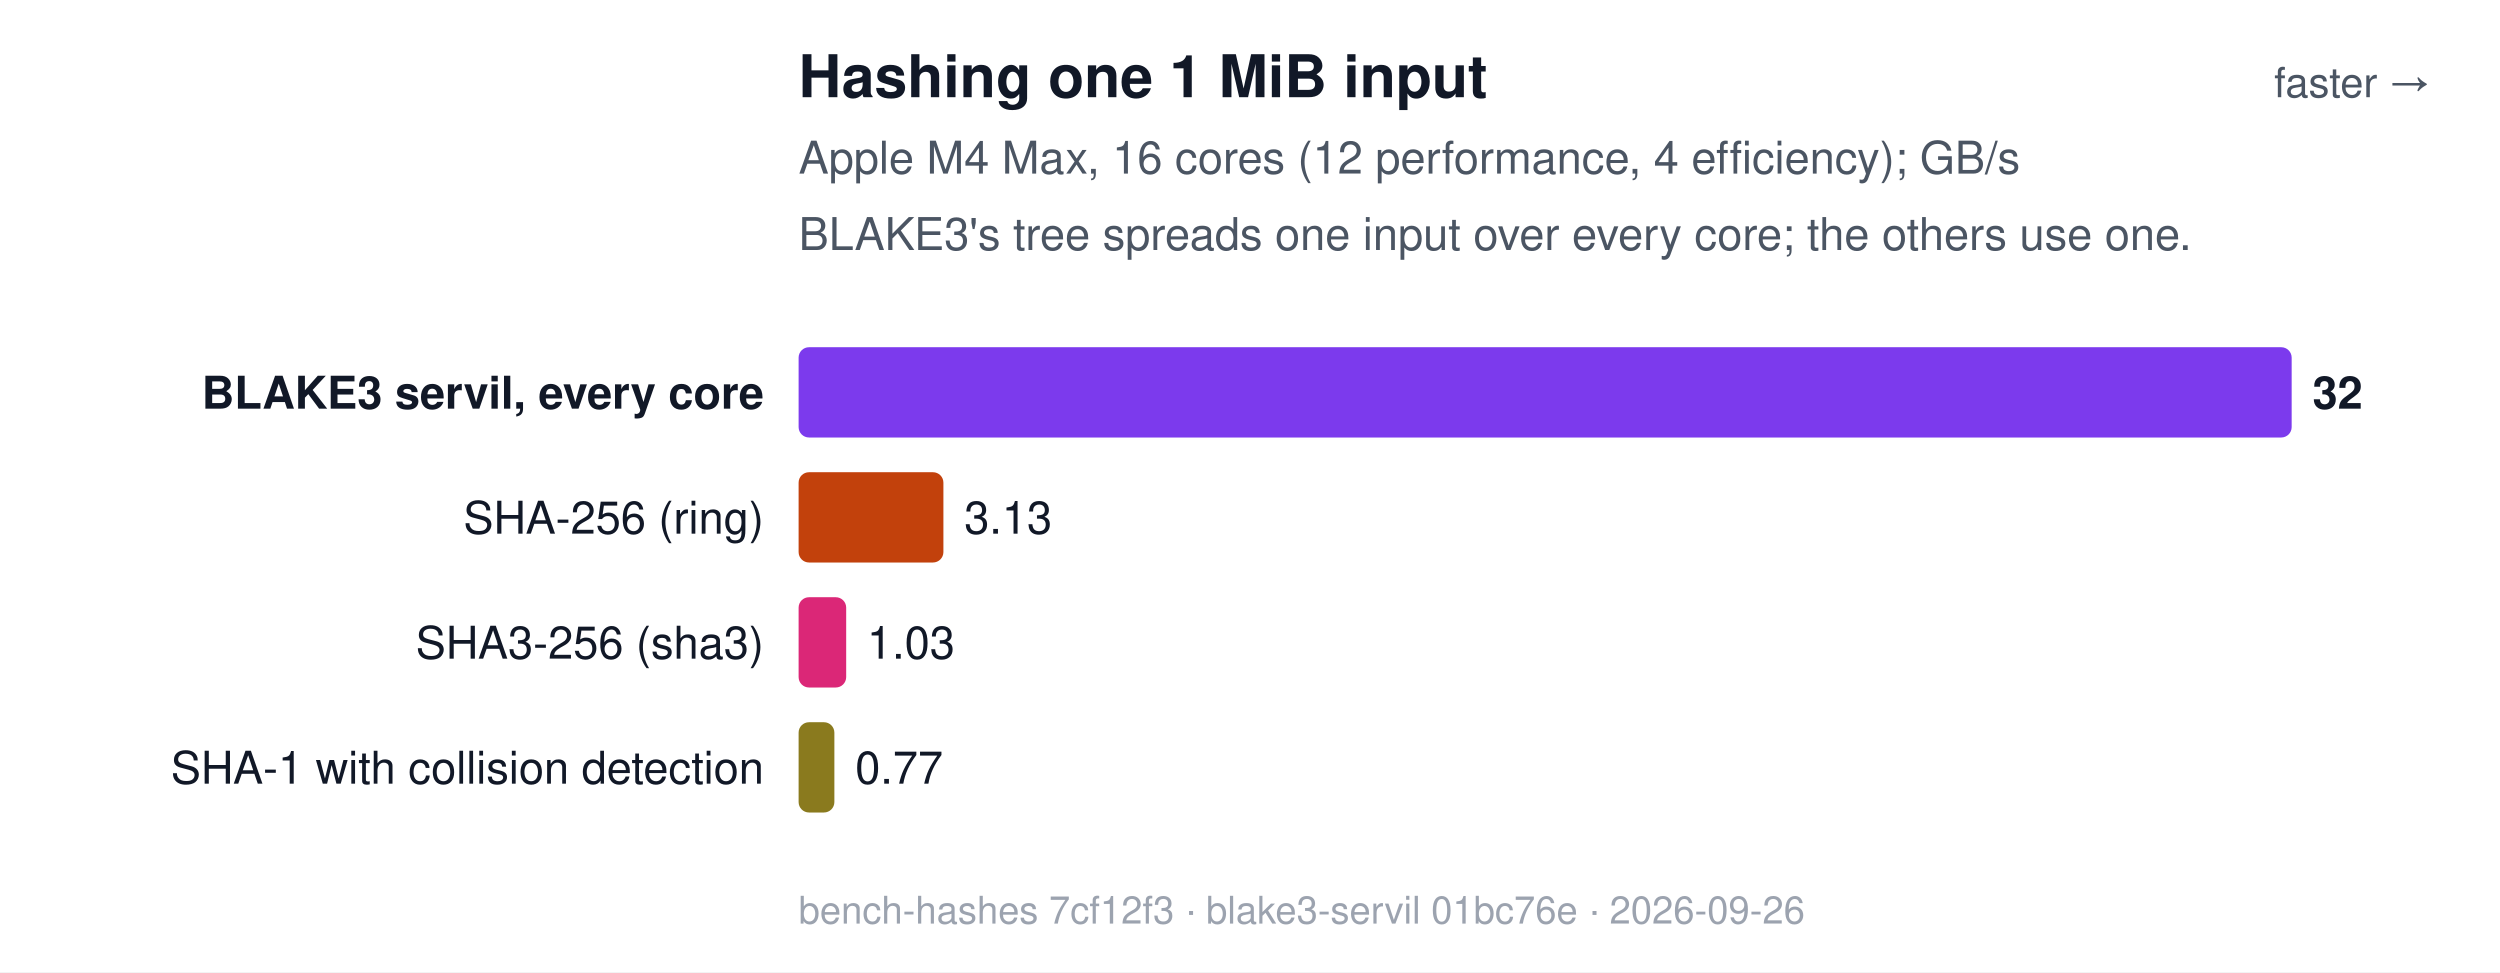
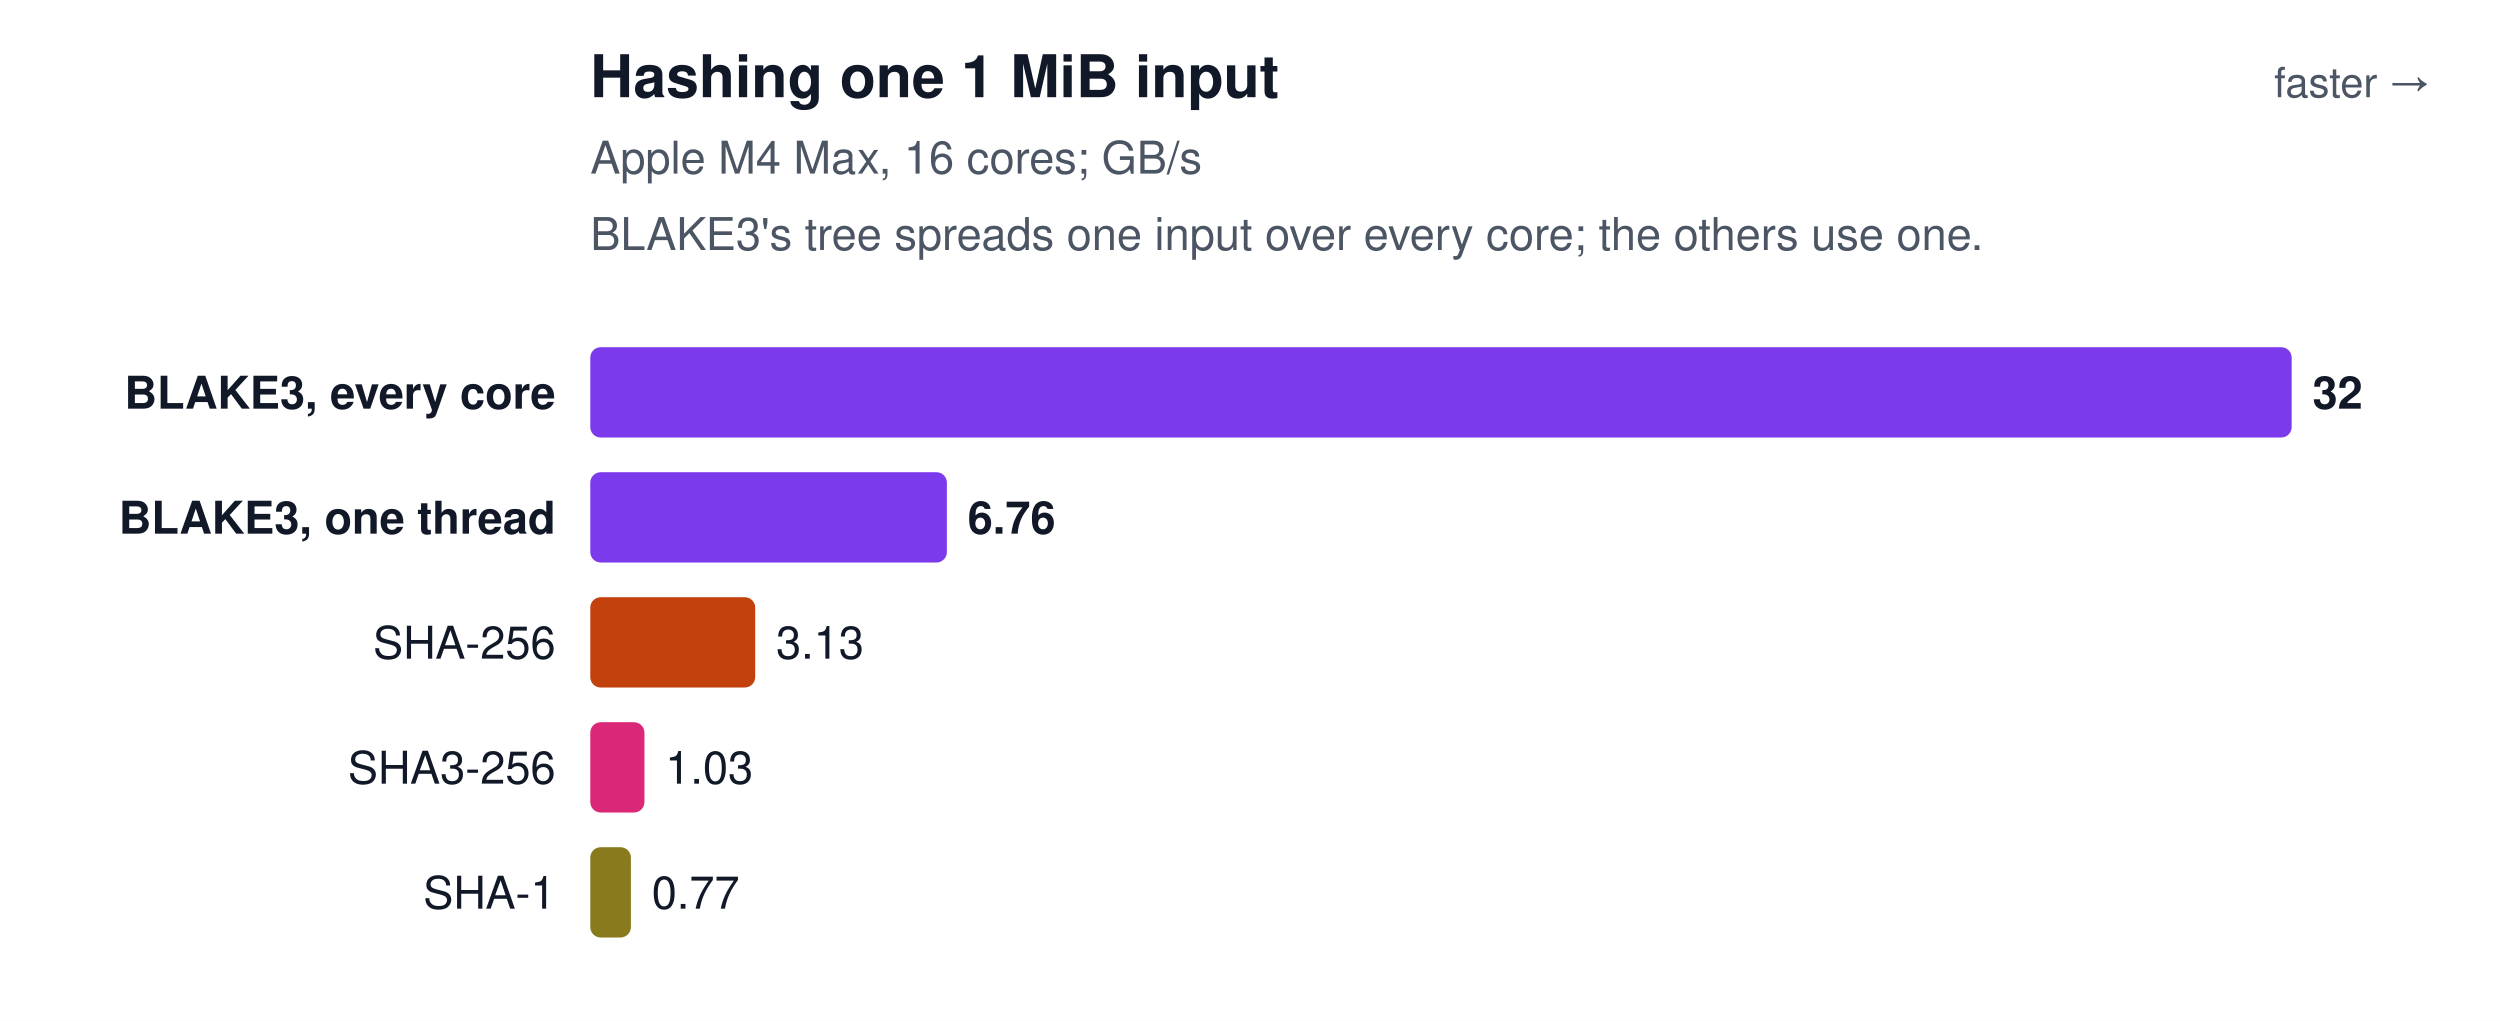
- <svg xmlns="http://www.w3.org/2000/svg" width="720" height="280" viewBox="0 0 720 280" font-family="-apple-system, BlinkMacSystemFont, 'Segoe UI', Helvetica, Arial, sans-serif">
-   <rect width="720" height="280" fill="#ffffff" />
-   <text x="230" y="28" font-size="17" font-weight="600" fill="#111827">Hashing one 1 MiB input</text>
-   <text x="230" y="50" font-size="13" fill="#4b5563">Apple M4 Max, 16 cores (12 performance, 4 efficiency); GB/s</text>
+ <svg xmlns="http://www.w3.org/2000/svg" width="720" height="294" viewBox="0 0 720 294" font-family="-apple-system, BlinkMacSystemFont, 'Segoe UI', Helvetica, Arial, sans-serif">
+   <rect width="720" height="294" fill="#ffffff" />
+   <text x="170" y="28" font-size="17" font-weight="600" fill="#111827">Hashing one 1 MiB input</text>
  <text x="700" y="28" font-size="12" fill="#4b5563" text-anchor="end">faster →</text>
-   <text x="230" y="72" font-size="13" fill="#4b5563">BLAKE3's tree spreads one input over every core; the others use one.</text>
-   <text x="220" y="117.7" font-size="13" fill="#111827" text-anchor="end" font-weight="600">BLAKE3 servil, every core</text>
-   <rect x="230" y="100" width="430.0" height="26" rx="3" fill="#7c3aed" />
+   <text x="170" y="50" font-size="13" fill="#4b5563">Apple M4 Max, 16 cores; GB/s</text>
+   <text x="170" y="72" font-size="13" fill="#4b5563">BLAKE3's tree spreads one input over every core; the others use one.</text>
+   <text x="160" y="117.7" font-size="13" fill="#111827" text-anchor="end" font-weight="600">BLAKE3, every core</text>
+   <rect x="170" y="100" width="490.0" height="26" rx="3" fill="#7c3aed" />
  <text x="666.0" y="117.7" font-size="13" fill="#111827" font-weight="600">32</text>
-   <text x="220" y="153.7" font-size="13" fill="#111827" text-anchor="end">SHA-256 (ring)</text>
-   <rect x="230" y="136" width="41.7" height="26" rx="3" fill="#c2410c" />
-   <text x="277.7" y="153.7" font-size="13" fill="#111827">3.13</text>
-   <text x="220" y="189.7" font-size="13" fill="#111827" text-anchor="end">SHA3-256 (sha3)</text>
-   <rect x="230" y="172" width="13.7" height="26" rx="3" fill="#db2777" />
-   <text x="249.7" y="189.7" font-size="13" fill="#111827">1.03</text>
-   <text x="220" y="225.7" font-size="13" fill="#111827" text-anchor="end">SHA-1 with collision detection</text>
-   <rect x="230" y="208" width="10.3" height="26" rx="3" fill="#8a7a1e" />
-   <text x="246.3" y="225.7" font-size="13" fill="#111827">0.77</text>
-   <text x="230" y="266" font-size="11" fill="#9ca3af">bench-hashes 7cf12f3 · blake3-servil 01bc76e · 2026-09-26</text>
+   <text x="160" y="153.7" font-size="13" fill="#111827" text-anchor="end" font-weight="600">BLAKE3, one thread</text>
+   <rect x="170" y="136" width="102.7" height="26" rx="3" fill="#7c3aed" />
+   <text x="278.7" y="153.7" font-size="13" fill="#111827" font-weight="600">6.76</text>
+   <text x="160" y="189.7" font-size="13" fill="#111827" text-anchor="end">SHA-256</text>
+   <rect x="170" y="172" width="47.5" height="26" rx="3" fill="#c2410c" />
+   <text x="223.5" y="189.7" font-size="13" fill="#111827">3.13</text>
+   <text x="160" y="225.7" font-size="13" fill="#111827" text-anchor="end">SHA3-256</text>
+   <rect x="170" y="208" width="15.6" height="26" rx="3" fill="#db2777" />
+   <text x="191.6" y="225.7" font-size="13" fill="#111827">1.03</text>
+   <text x="160" y="261.7" font-size="13" fill="#111827" text-anchor="end">SHA-1</text>
+   <rect x="170" y="244" width="11.7" height="26" rx="3" fill="#8a7a1e" />
+   <text x="187.7" y="261.7" font-size="13" fill="#111827">0.77</text>
</svg>
